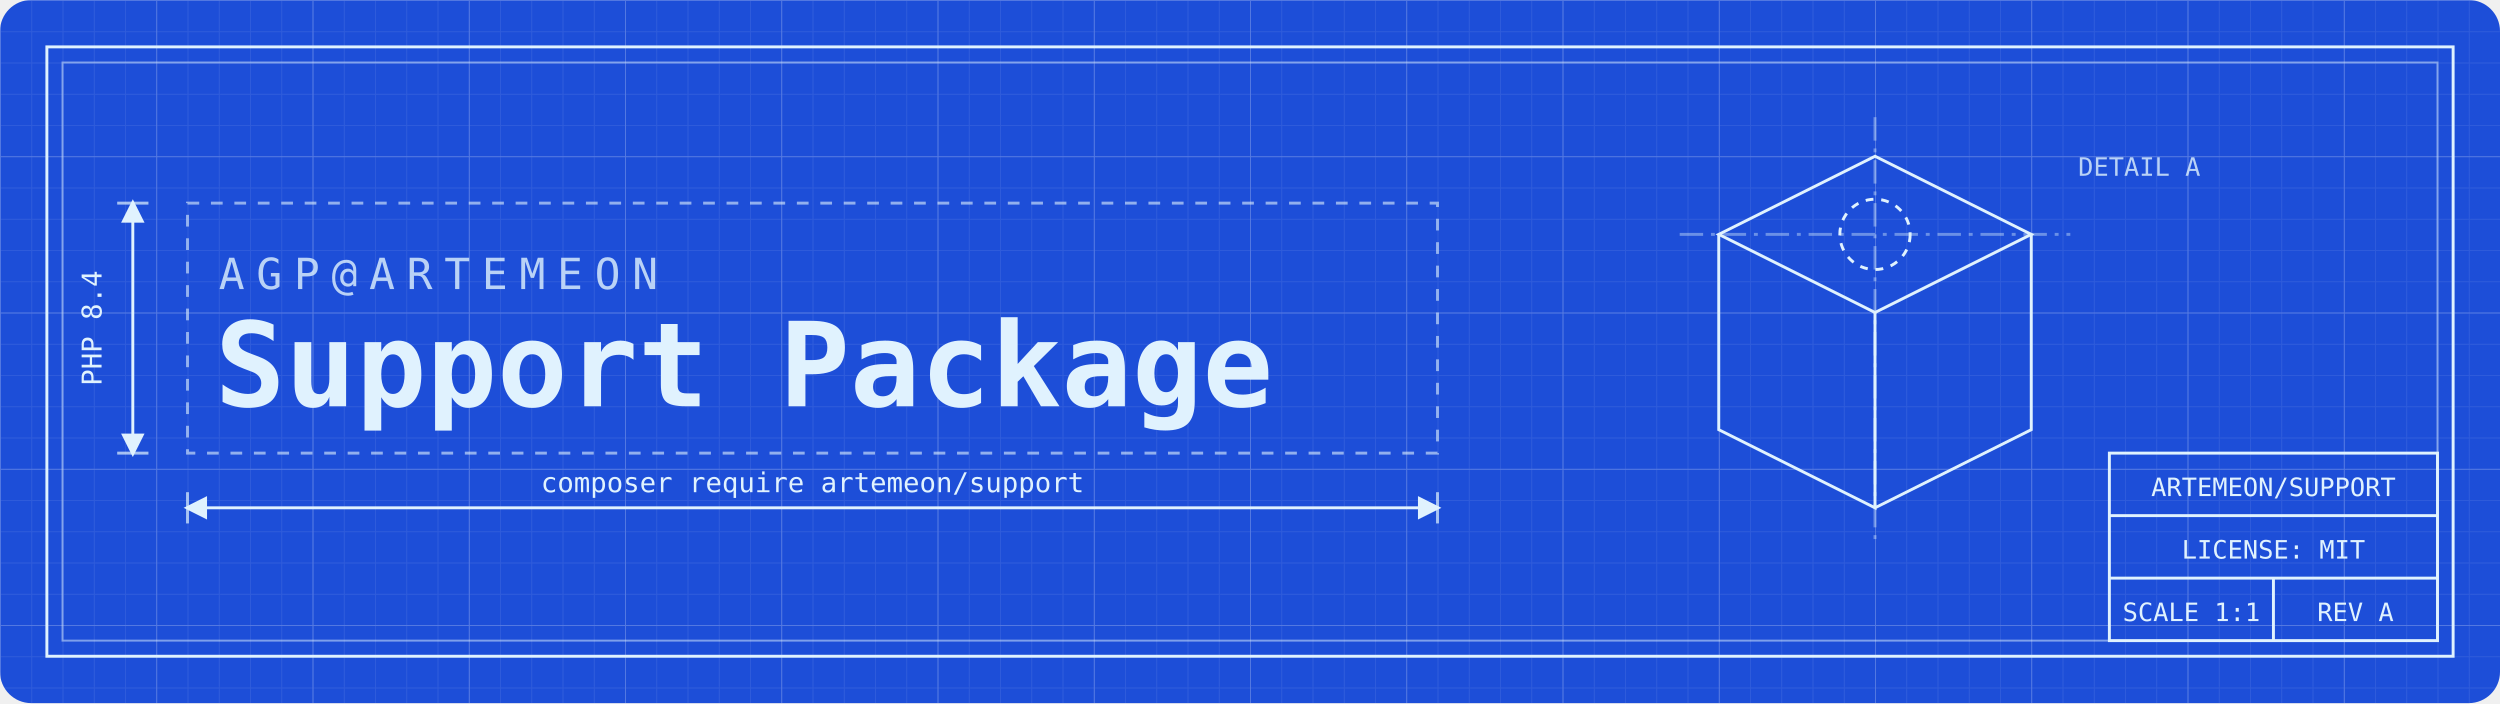
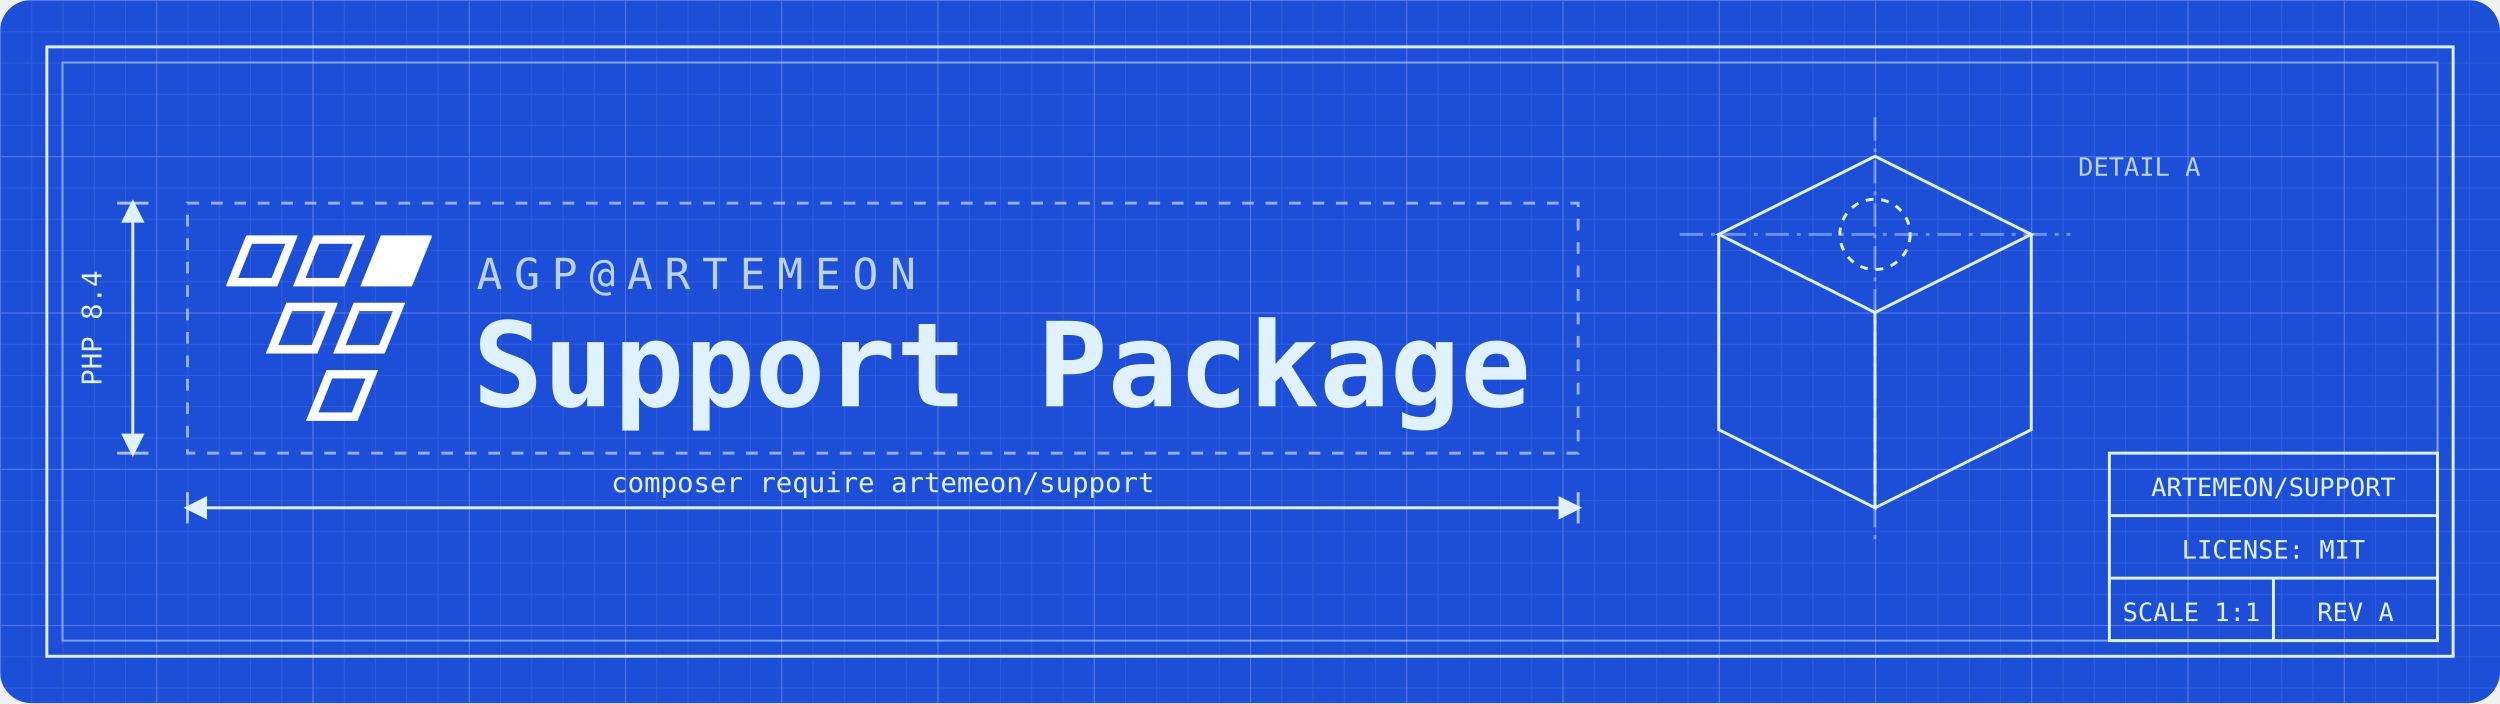
<svg xmlns="http://www.w3.org/2000/svg" width="1280" height="360" viewBox="0 0 1280 360" role="img" aria-label="AGP@ARTEMEON Support Package">
  <defs>
    <pattern id="minor" width="16" height="16" patternUnits="userSpaceOnUse">
      <path d="M16 0H0V16" fill="none" stroke="#ffffff" stroke-opacity="0.08" />
    </pattern>
    <pattern id="major" width="80" height="80" patternUnits="userSpaceOnUse">
      <path d="M80 0H0V80" fill="none" stroke="#ffffff" stroke-opacity="0.18" />
    </pattern>
    <marker id="arrow" viewBox="0 0 10 10" refX="5" refY="5" markerWidth="8" markerHeight="8" orient="auto-start-reverse">
      <path d="M0 0L10 5L0 10z" fill="#e0f2fe" />
    </marker>
  </defs>
  <rect width="1280" height="360" rx="16" fill="#1d4ed8" />
  <rect width="1280" height="360" rx="16" fill="url(#minor)" />
  <rect width="1280" height="360" rx="16" fill="url(#major)" />
  <g fill="none" stroke="#e0f2fe" stroke-width="1.5">
    <rect x="24" y="24" width="1232" height="312" />
    <rect x="32" y="32" width="1216" height="296" stroke-opacity="0.5" stroke-width="1" />
-     <rect x="96" y="104" width="640" height="128" stroke-dasharray="6 6" stroke-opacity="0.6" />
-     <path d="M96 268V252M736 268V252" stroke-opacity="0.7" />
-     <path d="M100 260H732" marker-start="url(#arrow)" marker-end="url(#arrow)" />
+     <rect x="96" y="104" width="712" height="128" stroke-dasharray="6 6" stroke-opacity="0.6" />
+     <path d="M96 268V252M808 268V252" stroke-opacity="0.7" />
+     <path d="M100 260H804" marker-start="url(#arrow)" marker-end="url(#arrow)" />
    <path d="M60 104H76M60 232H76" stroke-opacity="0.7" />
    <path d="M68 108V228" marker-start="url(#arrow)" marker-end="url(#arrow)" />
    <path d="M880 120L960 80L1040 120L960 160Z" />
    <path d="M880 120V220L960 260V160M1040 120V220L960 260" />
    <circle cx="960" cy="120" r="18" stroke-dasharray="4 4" />
    <path d="M960 60V280M860 120H1060" stroke-opacity="0.4" stroke-dasharray="12 4 2 4" />
+     <svg x="116" y="120" width="105" height="96" viewBox="124 157 776 710" stroke="#ffffff" stroke-width="1" stroke-opacity="1">
+       <g transform="matrix(32.1162,0,0,32.201,-844.176,-1850.26) matrix(0.996381,0,0,0.993757,-0.177315,0.185071)">
+         <path d="M49.024,63.159L46.992,68.194L52.02,68.194L54.053,63.159L49.024,63.159Z" fill="#ffffff" />
+         <path d="M42.591,79.094L40.558,84.11L45.586,84.11L47.619,79.094L42.591,79.094Z" />
+         <path d="M45.8,71.127L43.769,76.143L48.803,76.143L50.836,71.127L45.8,71.127Z" />
+         <path d="M37.833,71.127L35.801,76.143L40.836,76.143L42.869,71.127L37.833,71.127Z" />
+         <path d="M41.059,63.159L39.027,68.194L44.056,68.194L46.093,63.159L41.059,63.159Z" />
+         <path d="M33.095,63.159L31.064,68.194L36.09,68.194L38.125,63.159L33.095,63.159Z" />
+       </g>
+     </svg>
    <rect x="1080" y="232" width="168" height="96" />
    <path d="M1080 264H1248M1080 296H1248M1164 296V328" />
  </g>
  <g fill="#e0f2fe" font-family="ui-monospace, SFMono-Regular, Menlo, Consolas, monospace">
-     <text x="112" y="148" font-size="22" letter-spacing="6" fill-opacity="0.8">AGP@ARTEMEON</text>
-     <text x="110" y="208" font-size="60" font-weight="700">Support Package</text>
-     <text x="416" y="252" font-size="14" text-anchor="middle">composer require artemeon/support</text>
+     <text x="244" y="148" font-size="22" letter-spacing="6" fill-opacity="0.8">AGP@ARTEMEON</text>
+     <text x="242" y="208" font-size="60" font-weight="700">Support Package</text>
+     <text x="452" y="252" font-size="14" text-anchor="middle">composer require artemeon/support</text>
    <text x="52" y="168" font-size="14" text-anchor="middle" transform="rotate(-90 52 168)">PHP 8.4</text>
    <text x="1064" y="90" font-size="13" fill-opacity="0.8">DETAIL A</text>
    <text x="1164" y="254" font-size="13" text-anchor="middle">ARTEMEON/SUPPORT</text>
    <text x="1164" y="286" font-size="13" text-anchor="middle">LICENSE: MIT</text>
    <text x="1122" y="318" font-size="13" text-anchor="middle">SCALE 1:1</text>
    <text x="1206" y="318" font-size="13" text-anchor="middle">REV A</text>
  </g>
</svg>
